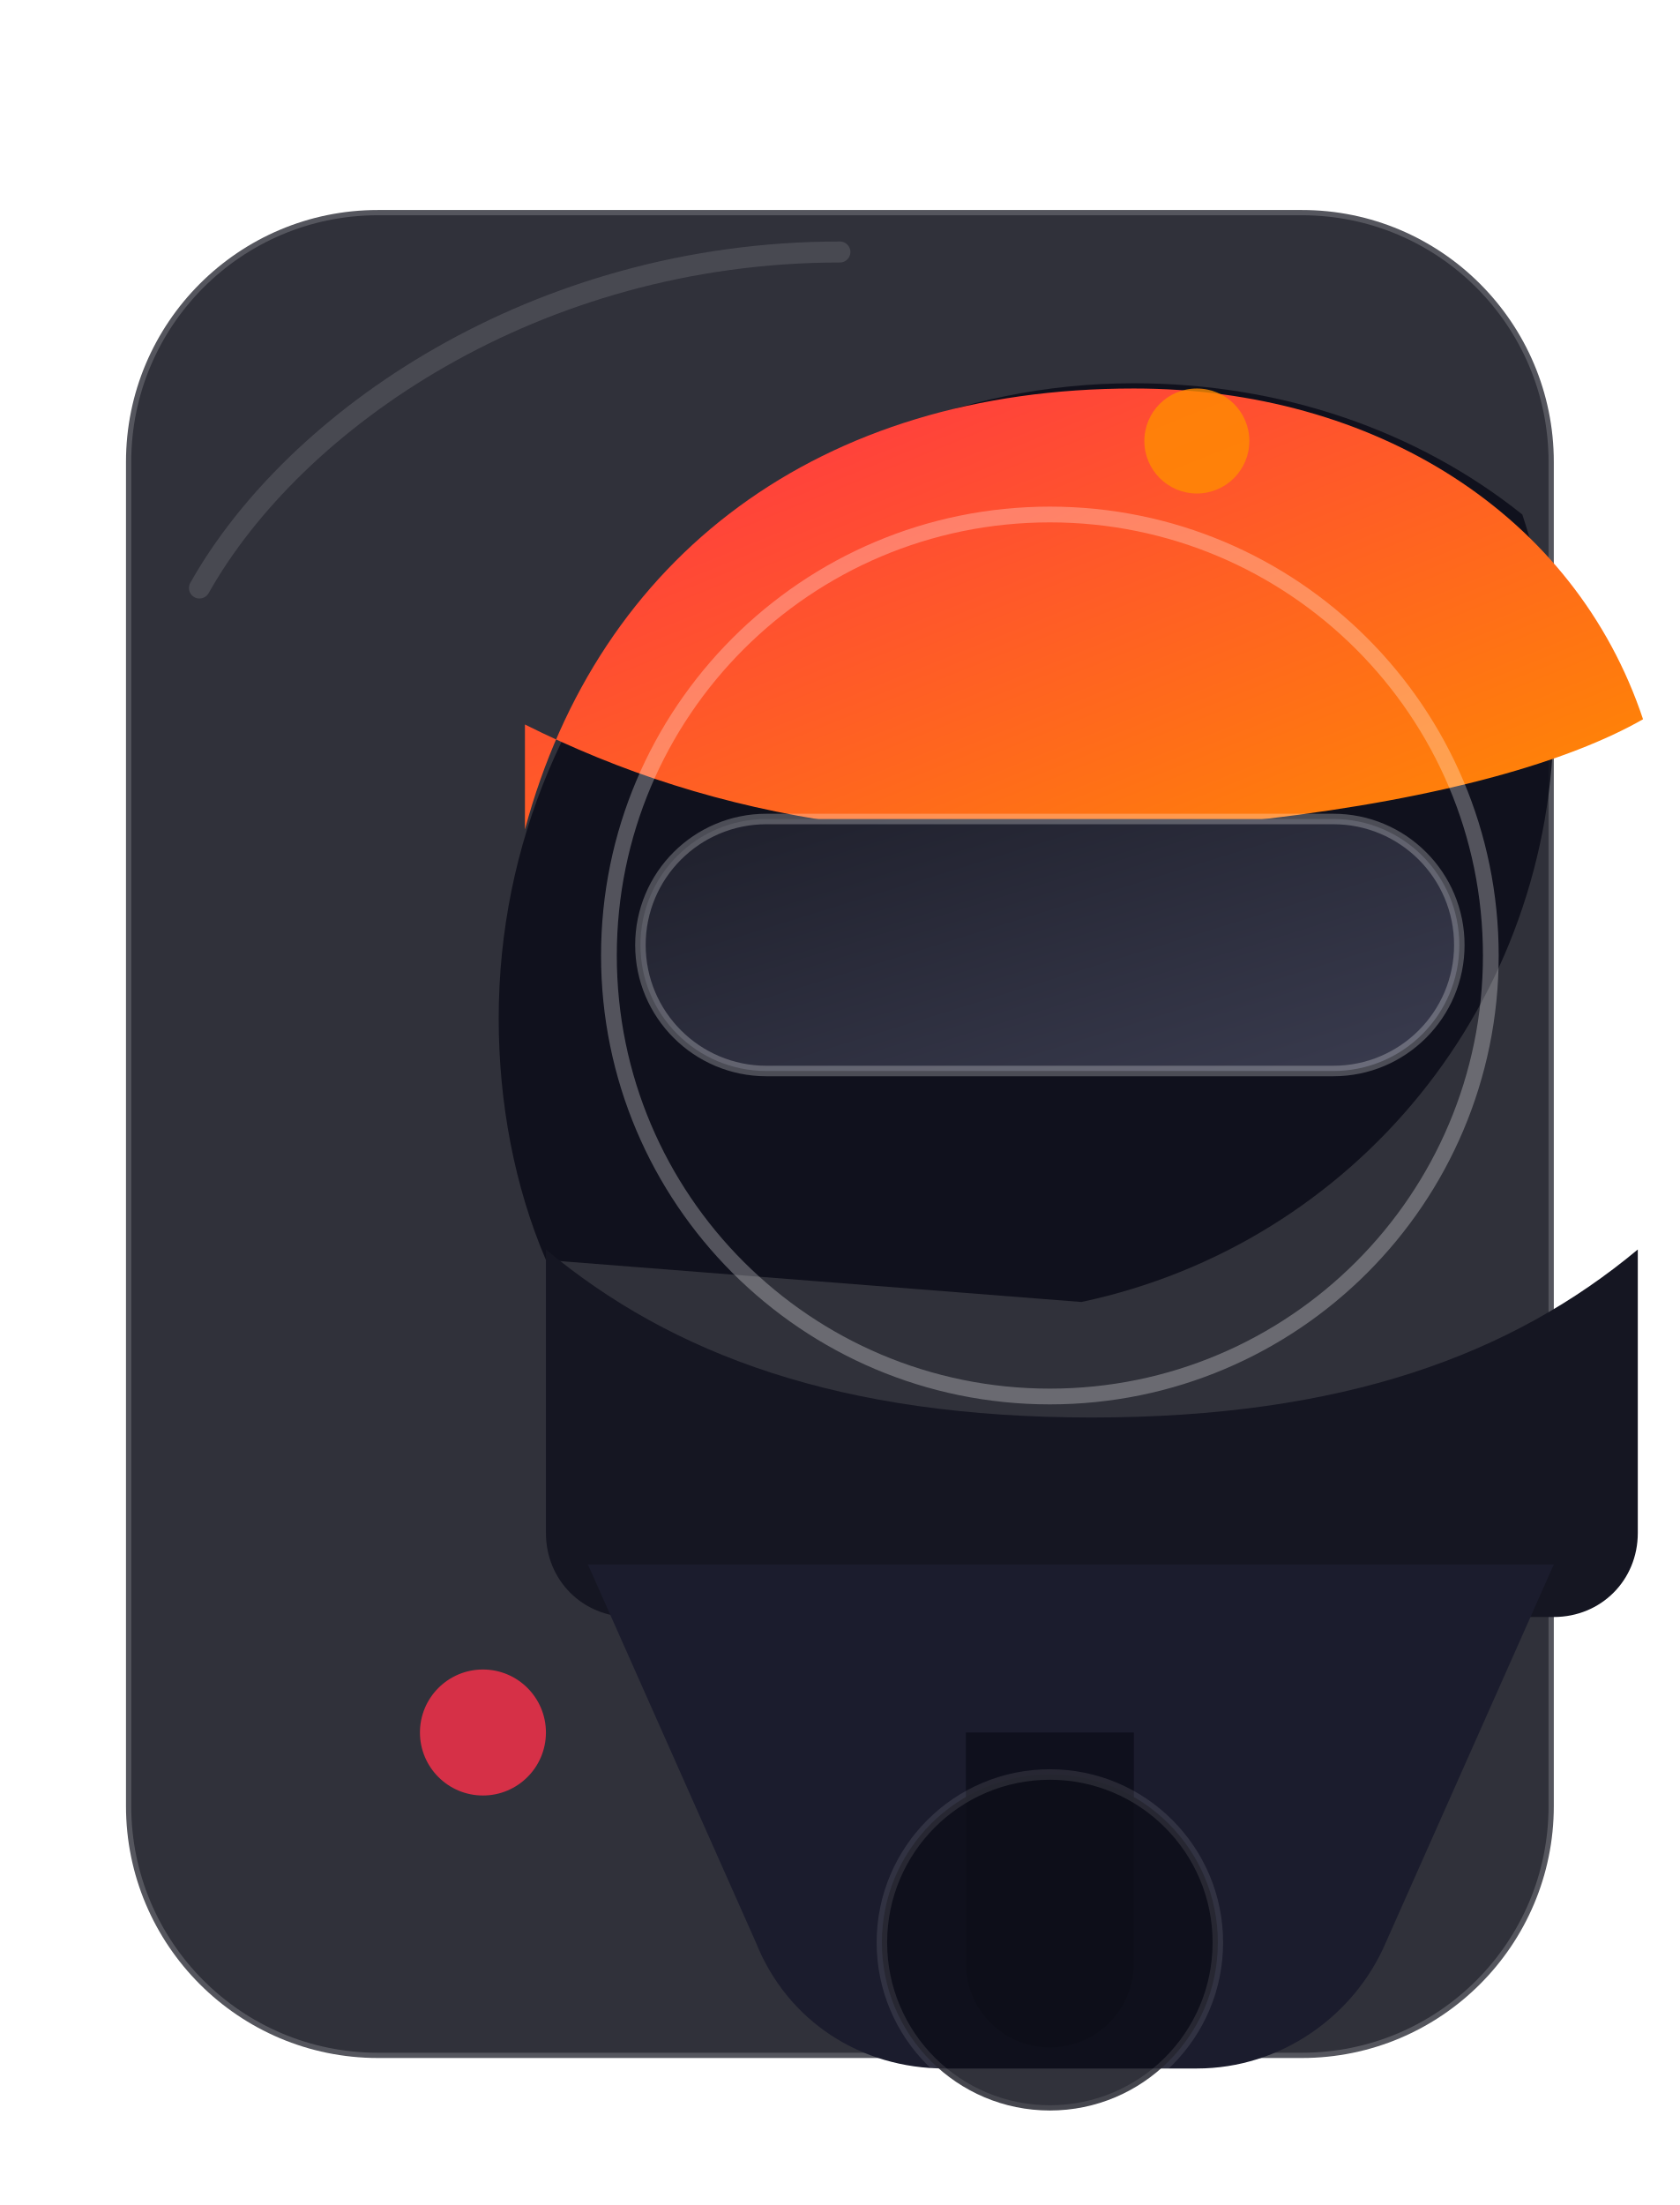
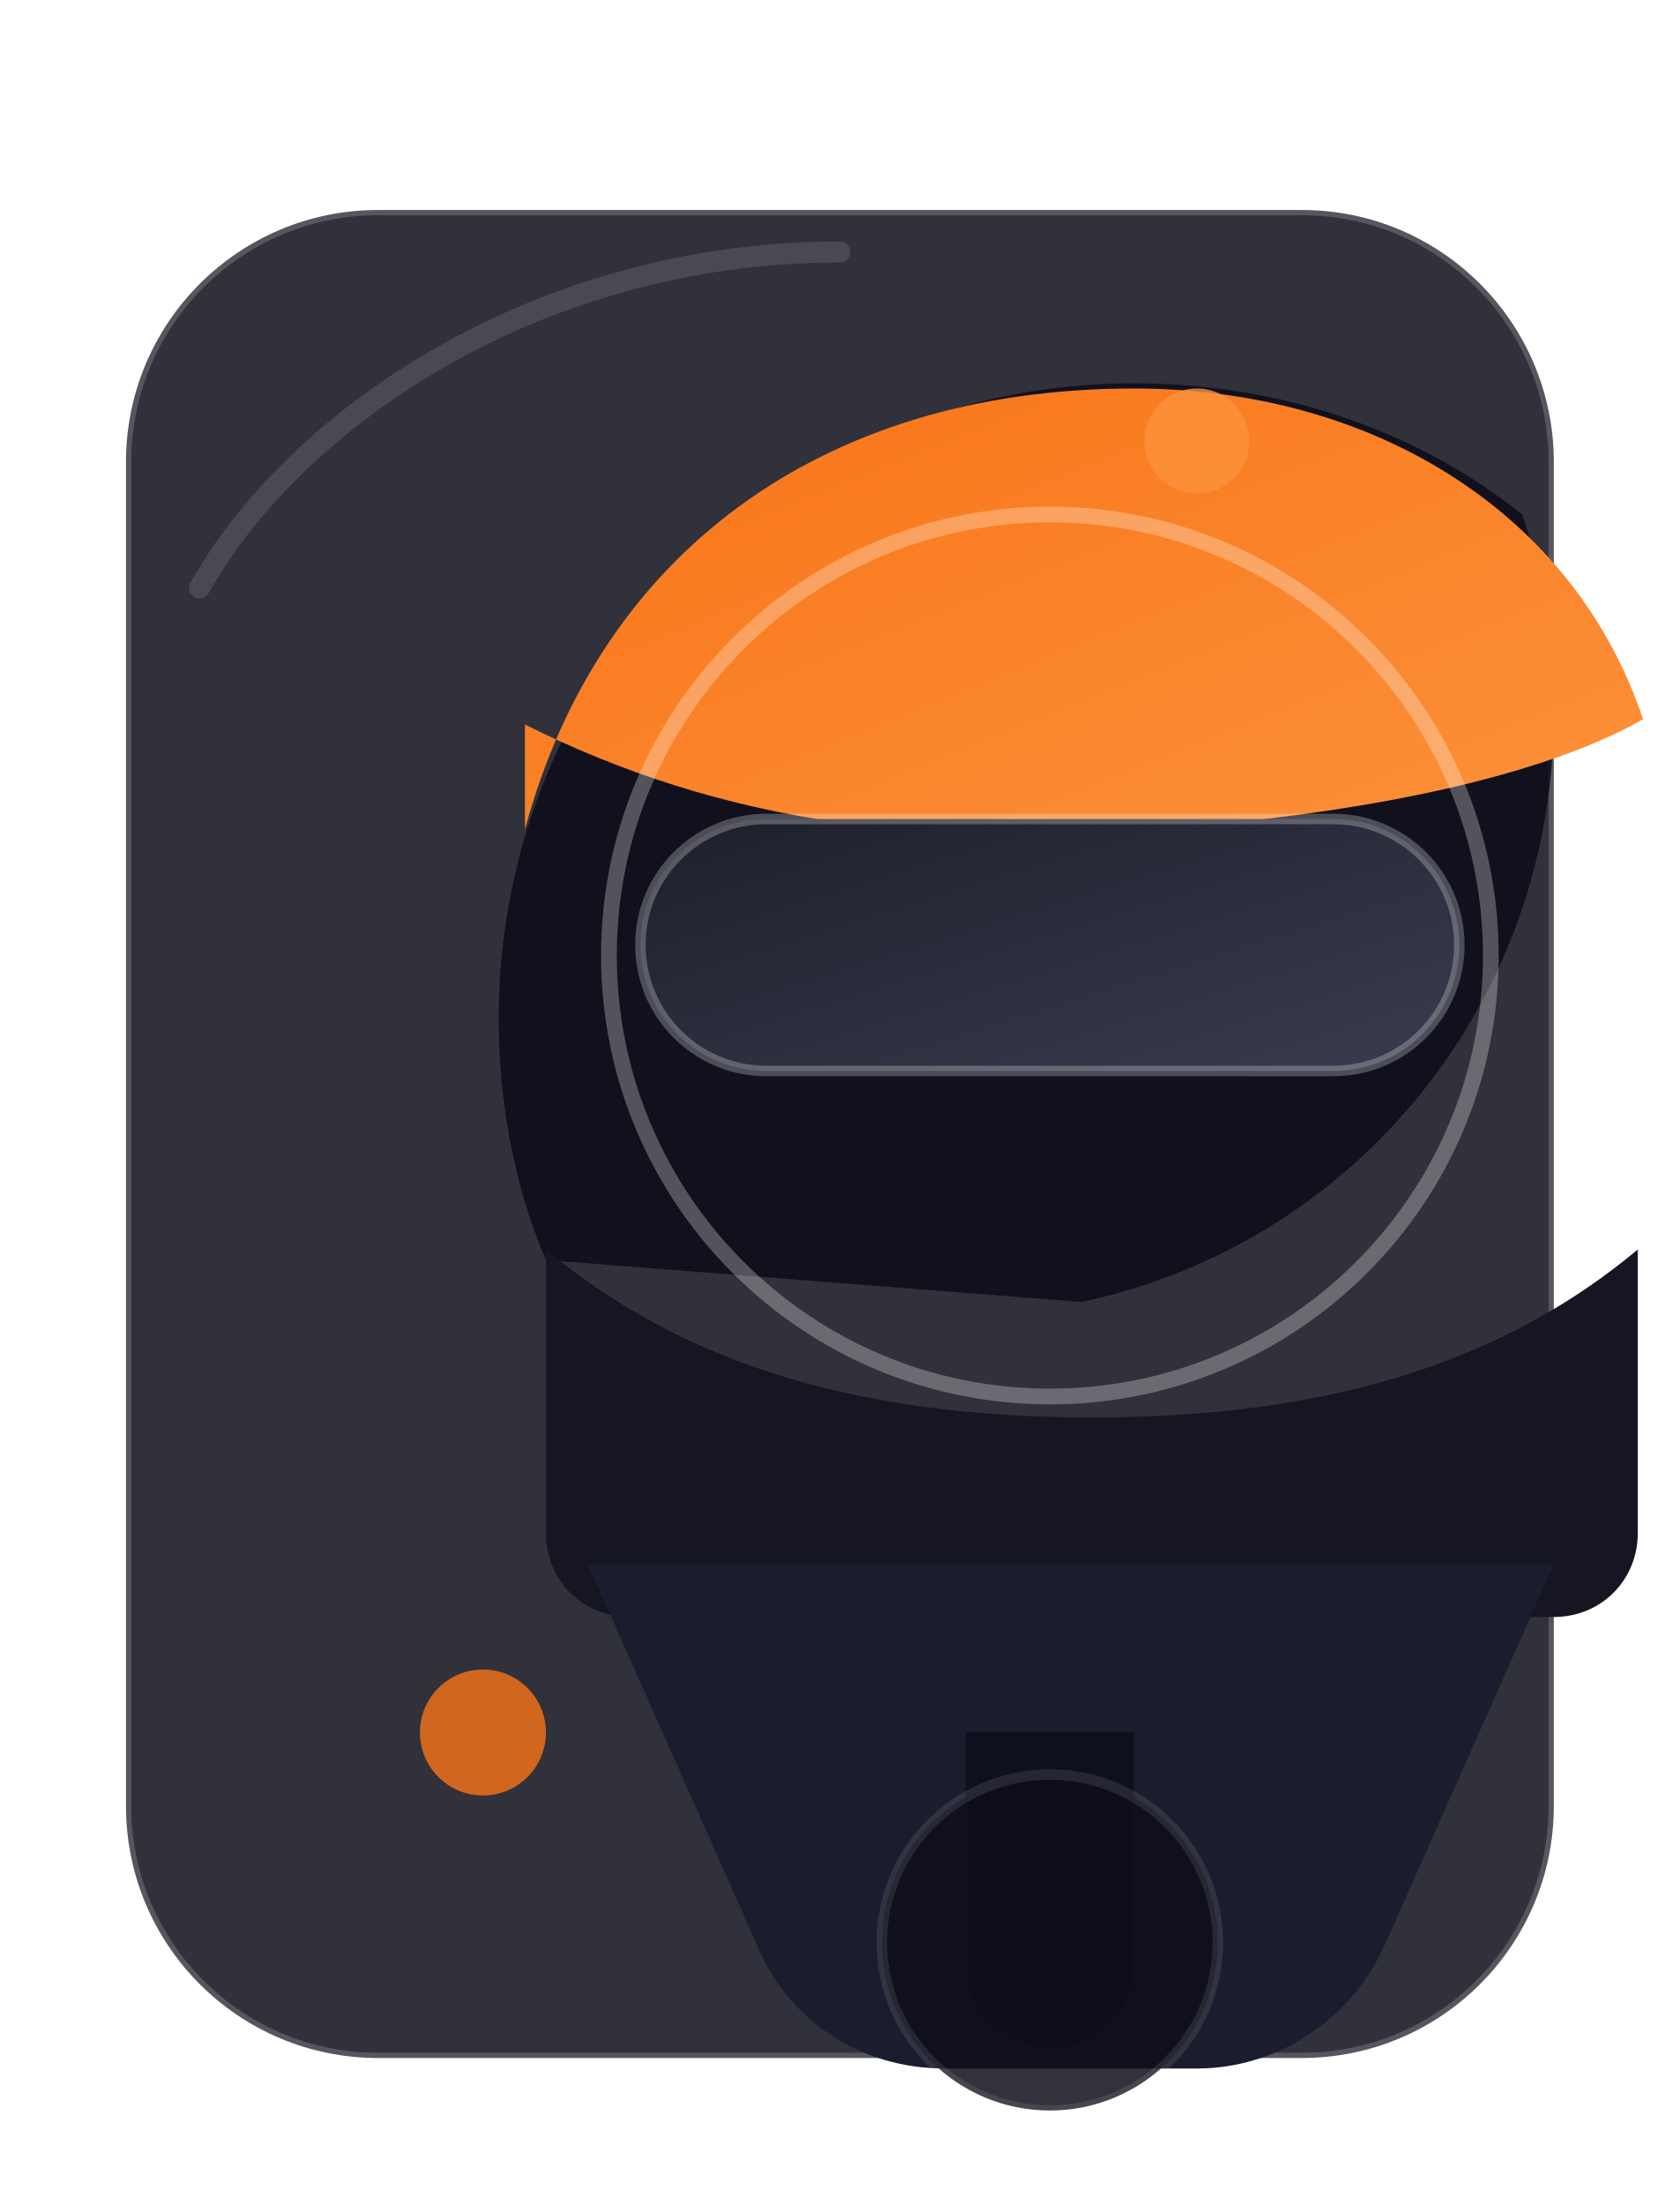
<svg xmlns="http://www.w3.org/2000/svg" width="320" height="420" viewBox="0 0 320 420" fill="none">
  <defs>
    <linearGradient id="helmetRed" x1="0" y1="0" x2="1" y2="1">
-       <stop offset="0%" stop-color="#ff2f4a" />
-       <stop offset="100%" stop-color="#ff8c00" />
+       <stop offset="0%" stop-color="#f97316" />
+       <stop offset="100%" stop-color="#fb923c" />
    </linearGradient>
    <linearGradient id="visor" x1="0" y1="0" x2="1" y2="1">
      <stop offset="0%" stop-color="#1e1f2b" />
      <stop offset="100%" stop-color="#3a3c4f" />
    </linearGradient>
  </defs>
  <rect x="24" y="40" width="272" height="352" rx="48" fill="rgba(12,13,24,0.85)" stroke="rgba(255,255,255,0.18)" stroke-width="2" />
  <g transform="translate(64 70)">
    <path d="M40 170c-6-14-9-30-9-46 0-67 54-121 121-121 28 0 54 9 74 25 4 12 6 25 6 38 0 55-38 101-90 112" fill="#0b0c17" opacity="0.85" />
    <path d="M36 88c14-52 56-84 116-84 46 0 84 24 97 63-14 8-38 15-72 19-63 8-105 0-141-18z" fill="url(#helmetRed)" />
    <rect x="58" y="86" width="156" height="48" rx="24" fill="url(#visor)" stroke="rgba(255,255,255,0.25)" stroke-width="2" />
    <path d="M40 168c24 20 56 32 104 32s80-12 104-32v54c0 9-7 16-16 16H56c-9 0-16-7-16-16v-54z" fill="#151622" />
    <path d="M48 228h184l-32 72c-6 14-20 24-36 24H116c-16 0-30-9-36-24l-32-72z" fill="#1b1c2d" />
    <circle cx="136" cy="112" r="84" stroke="rgba(255,255,255,0.28)" stroke-width="3" fill="none" />
    <path d="M120 260h32v44a16 16 0 0 1-32 0v-44z" fill="#0f101d" />
    <circle cx="136" cy="300" r="32" fill="rgba(14,15,25,0.85)" stroke="rgba(255,255,255,0.1)" stroke-width="2" />
  </g>
-   <circle cx="92" cy="330" r="12" fill="#ff2f4a" opacity="0.8" />
-   <circle cx="228" cy="84" r="10" fill="#ff8c00" opacity="0.8" />
+   <circle cx="92" cy="330" r="12" fill="#f97316" opacity="0.8" />
+   <circle cx="228" cy="84" r="10" fill="#fb923c" opacity="0.8" />
  <path d="M38 112c18-32 64-64 122-64" stroke="rgba(255,255,255,0.12)" stroke-width="4" stroke-linecap="round" />
</svg>
